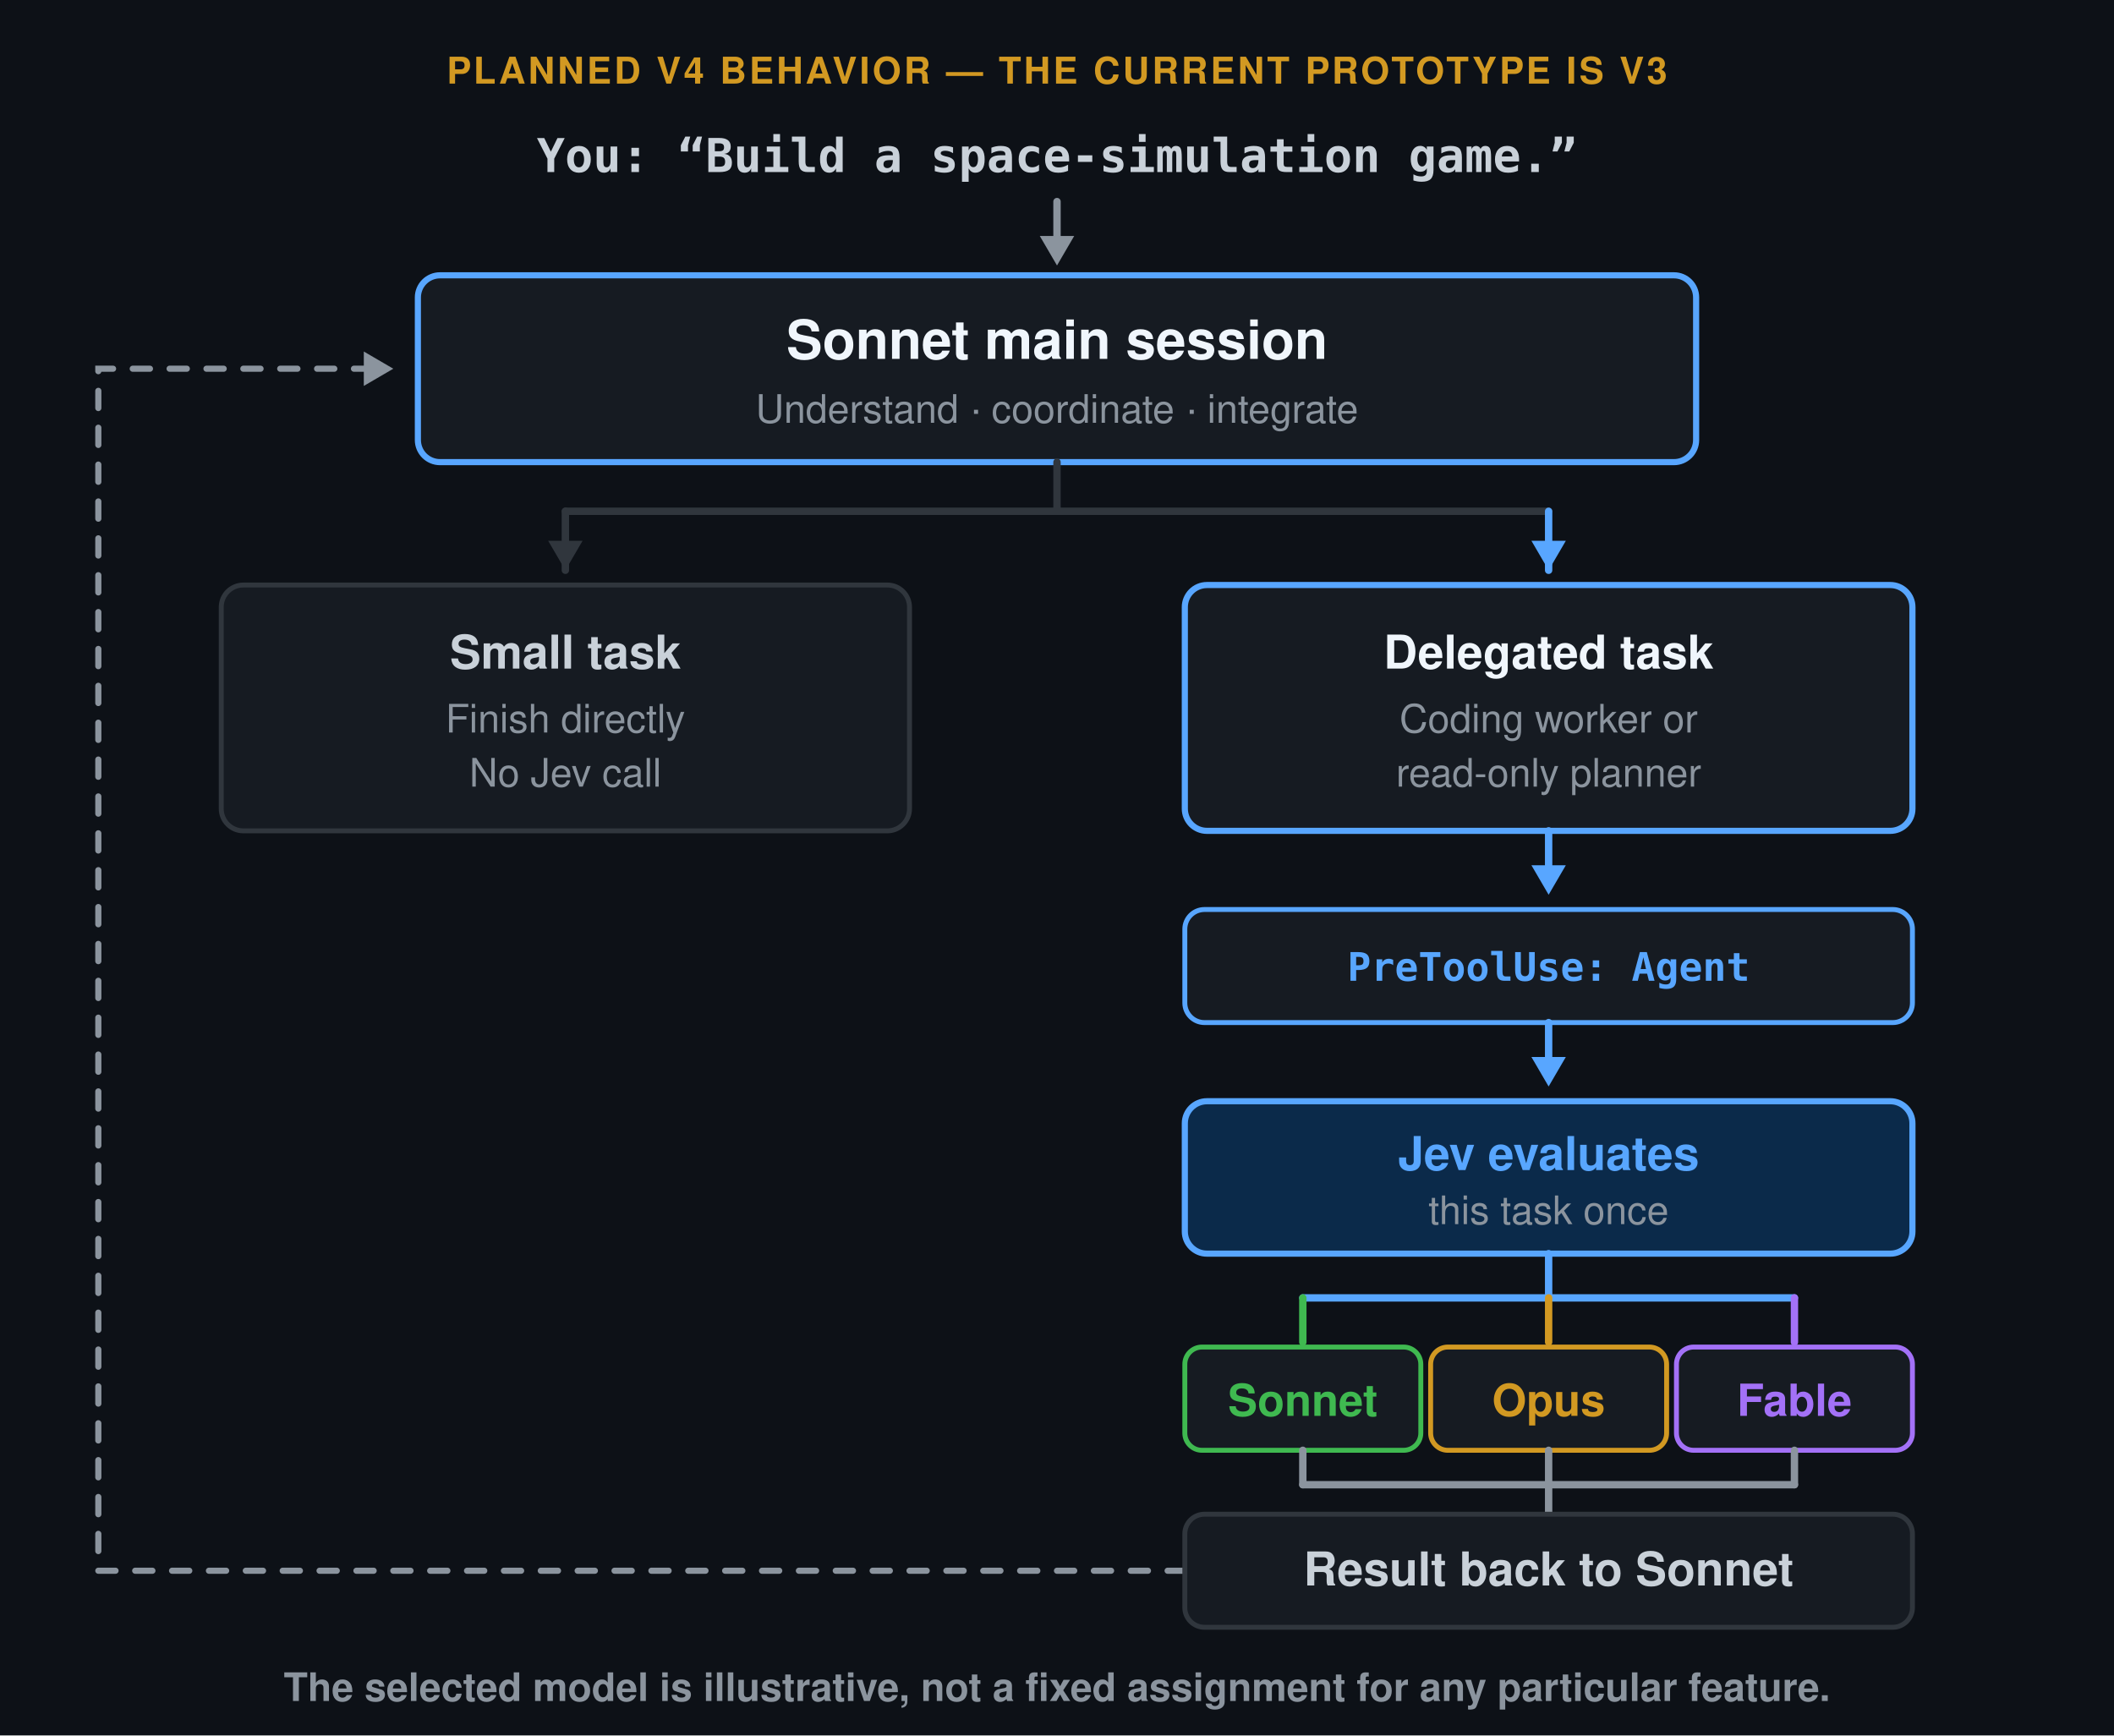
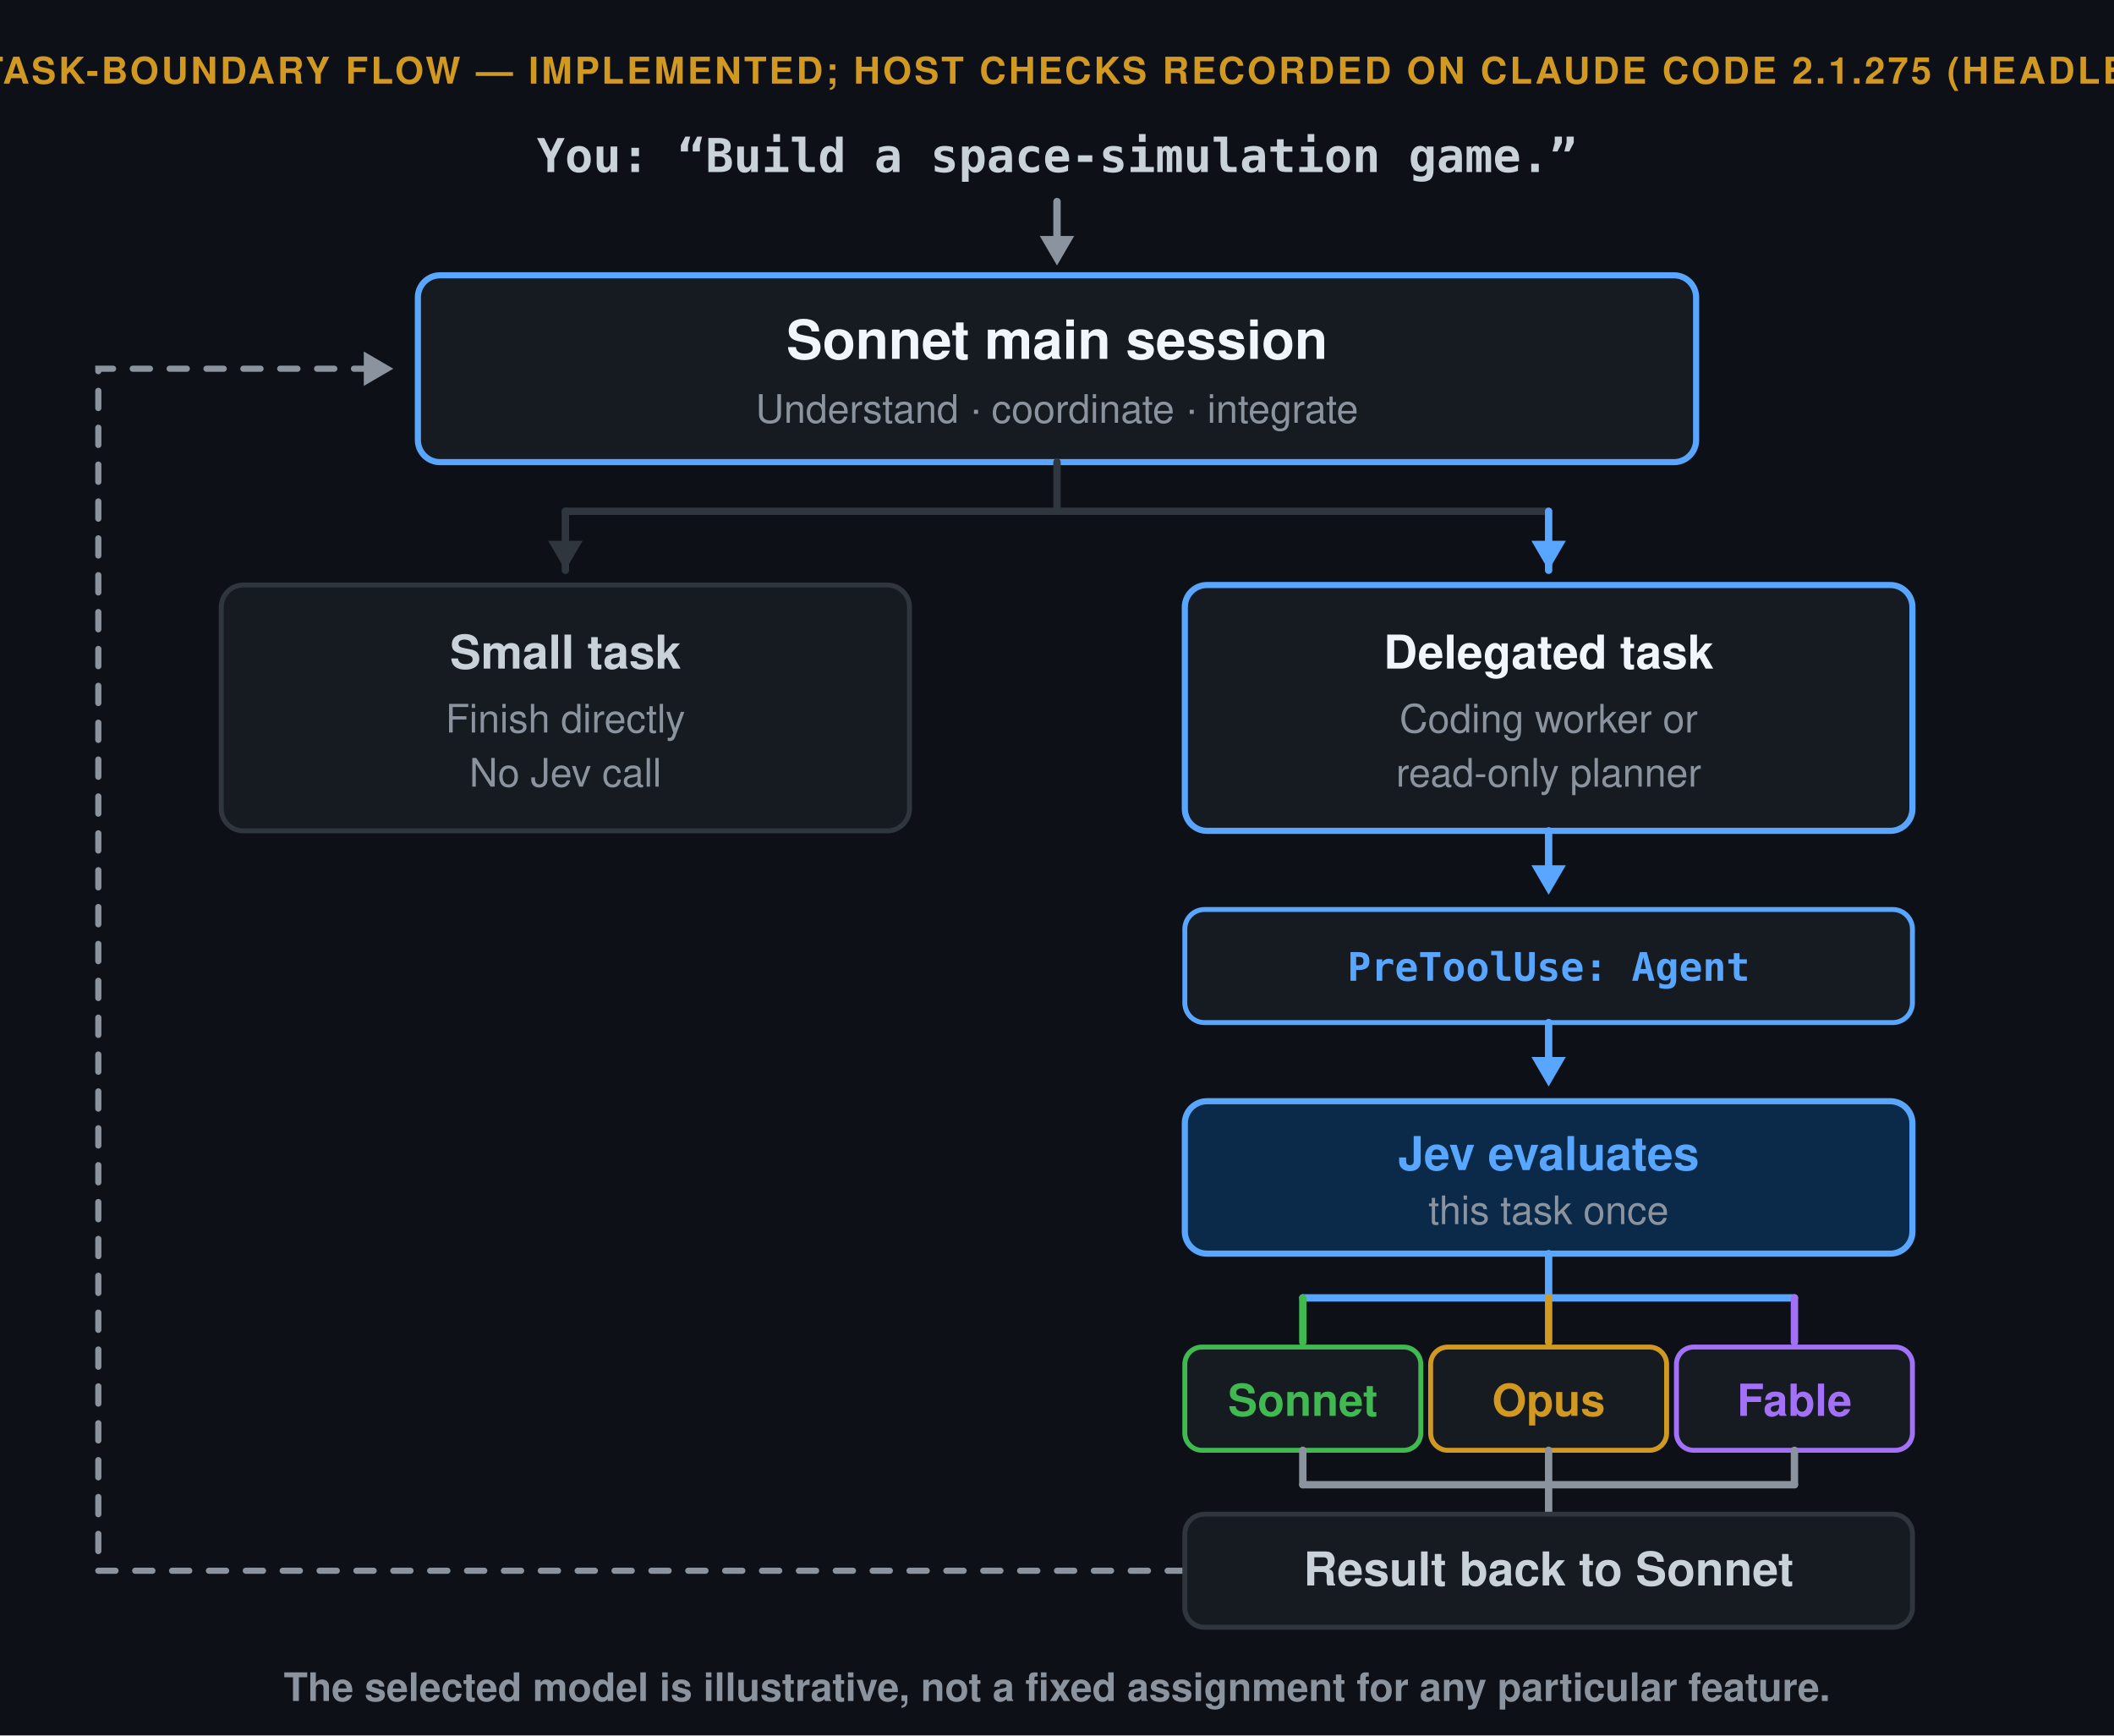
<svg xmlns="http://www.w3.org/2000/svg" width="860" height="706" viewBox="0 0 860 706" role="img" aria-labelledby="jg-v4-title jg-v4-desc">
  <style>
    .sans { font-family: ui-sans-serif, system-ui, -apple-system, BlinkMacSystemFont, "Segoe UI", Helvetica, Arial, sans-serif; }
    .mono { font-family: ui-monospace, SFMono-Regular, Menlo, Monaco, Consolas, monospace; }
    .kicker { font-size: 15px; font-weight: 700; letter-spacing: 1.1px; fill: #D29922; }
    .ask    { font-size: 19px; font-weight: 600; fill: #C9D1D9; }
    .head   { font-size: 22px; font-weight: 700; fill: #F0F6FC; }
    .sub    { font-size: 16px; font-weight: 500; fill: #8B949E; }
    .btit   { font-size: 19px; font-weight: 700; }
    .pill   { font-size: 18px; font-weight: 700; }
    .foot   { font-size: 16px; font-weight: 600; fill: #8B949E; }
  </style>
  <rect width="860" height="706" fill="#0D1117" />
-   <text class="sans kicker" x="430" y="34" text-anchor="middle">PLANNED V4 BEHAVIOR — THE CURRENT PROTOTYPE IS V3</text>
+   <text class="sans kicker" x="430" y="34" text-anchor="middle">V4 TASK-BOUNDARY FLOW — IMPLEMENTED; HOST CHECKS RECORDED ON CLAUDE CODE 2.1.275 (HEADLESS)</text>
  <text class="mono ask" x="430" y="70" text-anchor="middle">You: “Build a space-simulation game.”</text>
  <g fill="none" stroke-linecap="round">
    <path d="M430 82 V102" stroke="#8B949E" stroke-width="3" />
    <path d="M423 96 L430 108 L437 96 Z" fill="#8B949E" stroke="none" />
  </g>
  <rect x="170" y="112" width="520" height="76" rx="9" fill="#161B22" stroke="#58A6FF" stroke-width="2.5" />
  <text class="sans head" x="430" y="146" text-anchor="middle">Sonnet main session</text>
  <text class="sans sub" x="430" y="172" text-anchor="middle">Understand · coordinate · integrate</text>
  <g fill="none" stroke-linecap="round">
    <path d="M430 188 V208" stroke="#30363D" stroke-width="3" />
    <path d="M230 208 H630" stroke="#30363D" stroke-width="3" />
    <path d="M230 208 V232" stroke="#30363D" stroke-width="3" />
    <path d="M223 220 L230 232 L237 220 Z" fill="#30363D" stroke="none" />
    <path d="M630 208 V232" stroke="#58A6FF" stroke-width="3" />
    <path d="M623 220 L630 232 L637 220 Z" fill="#58A6FF" stroke="none" />
  </g>
  <rect x="90" y="238" width="280" height="100" rx="9" fill="#161B22" stroke="#30363D" stroke-width="2" />
  <text class="sans btit" x="230" y="272" fill="#C9D1D9" text-anchor="middle">Small task</text>
  <text class="sans sub" x="230" y="298" text-anchor="middle">Finish directly</text>
  <text class="sans sub" x="230" y="320" fill="#6E7781" text-anchor="middle">No Jev call</text>
  <rect x="482" y="238" width="296" height="100" rx="9" fill="#161B22" stroke="#58A6FF" stroke-width="2.5" />
  <text class="sans btit" x="630" y="272" fill="#F0F6FC" text-anchor="middle">Delegated task</text>
  <text class="sans sub" x="630" y="298" text-anchor="middle">Coding worker or</text>
  <text class="sans sub" x="630" y="320" text-anchor="middle">read-only planner</text>
  <g fill="none" stroke-linecap="round">
    <path d="M630 338 V360" stroke="#58A6FF" stroke-width="3" />
    <path d="M623 352 L630 364 L637 352 Z" fill="#58A6FF" stroke="none" />
  </g>
  <rect x="482" y="370" width="296" height="46" rx="8" fill="#161B22" stroke="#58A6FF" stroke-width="2" />
  <text class="mono" x="630" y="399" font-size="16" font-weight="700" fill="#58A6FF" text-anchor="middle">PreToolUse: Agent</text>
  <g fill="none" stroke-linecap="round">
    <path d="M630 416 V438" stroke="#58A6FF" stroke-width="3" />
    <path d="M623 430 L630 442 L637 430 Z" fill="#58A6FF" stroke="none" />
  </g>
  <rect x="482" y="448" width="296" height="62" rx="9" fill="#0B2A4A" stroke="#58A6FF" stroke-width="2.5" />
  <text class="sans btit" x="630" y="476" fill="#58A6FF" text-anchor="middle">Jev evaluates</text>
  <text class="sans sub" x="630" y="498" fill="#8B949E" text-anchor="middle">this task once</text>
  <g fill="none" stroke-linecap="round">
    <path d="M630 510 V528" stroke="#58A6FF" stroke-width="3" />
    <path d="M530 528 H730" stroke="#58A6FF" stroke-width="3" />
    <path d="M530 528 V546" stroke="#3FB950" stroke-width="3" />
    <path d="M630 528 V546" stroke="#D29922" stroke-width="3" />
    <path d="M730 528 V546" stroke="#A371F7" stroke-width="3" />
  </g>
  <rect x="482" y="548" width="96" height="42" rx="7" fill="#161B22" stroke="#3FB950" stroke-width="2" />
  <text class="sans pill" x="530" y="576" fill="#3FB950" text-anchor="middle">Sonnet</text>
  <rect x="582" y="548" width="96" height="42" rx="7" fill="#161B22" stroke="#D29922" stroke-width="2" />
  <text class="sans pill" x="630" y="576" fill="#D29922" text-anchor="middle">Opus</text>
  <rect x="682" y="548" width="96" height="42" rx="7" fill="#161B22" stroke="#A371F7" stroke-width="2" />
  <text class="sans pill" x="730" y="576" fill="#A371F7" text-anchor="middle">Fable</text>
  <g fill="none" stroke-linecap="round">
    <path d="M530 590 V604" stroke="#8B949E" stroke-width="3" />
    <path d="M630 590 V604" stroke="#8B949E" stroke-width="3" />
    <path d="M730 590 V604" stroke="#8B949E" stroke-width="3" />
    <path d="M530 604 H730" stroke="#8B949E" stroke-width="3" />
    <path d="M630 604 V616" stroke="#8B949E" stroke-width="3" />
    <path d="M482 639 H40 V150 H158" stroke="#8B949E" stroke-width="2.5" stroke-dasharray="7 8" />
    <path d="M148 143 L160 150 L148 157 Z" fill="#8B949E" stroke="none" />
  </g>
  <rect x="482" y="616" width="296" height="46" rx="8" fill="#161B22" stroke="#30363D" stroke-width="2" />
  <text class="sans btit" x="630" y="645" fill="#C9D1D9" text-anchor="middle">Result back to Sonnet</text>
  <text class="sans foot" x="430" y="692" text-anchor="middle">The selected model is illustrative, not a fixed assignment for any particular feature.</text>
</svg>
